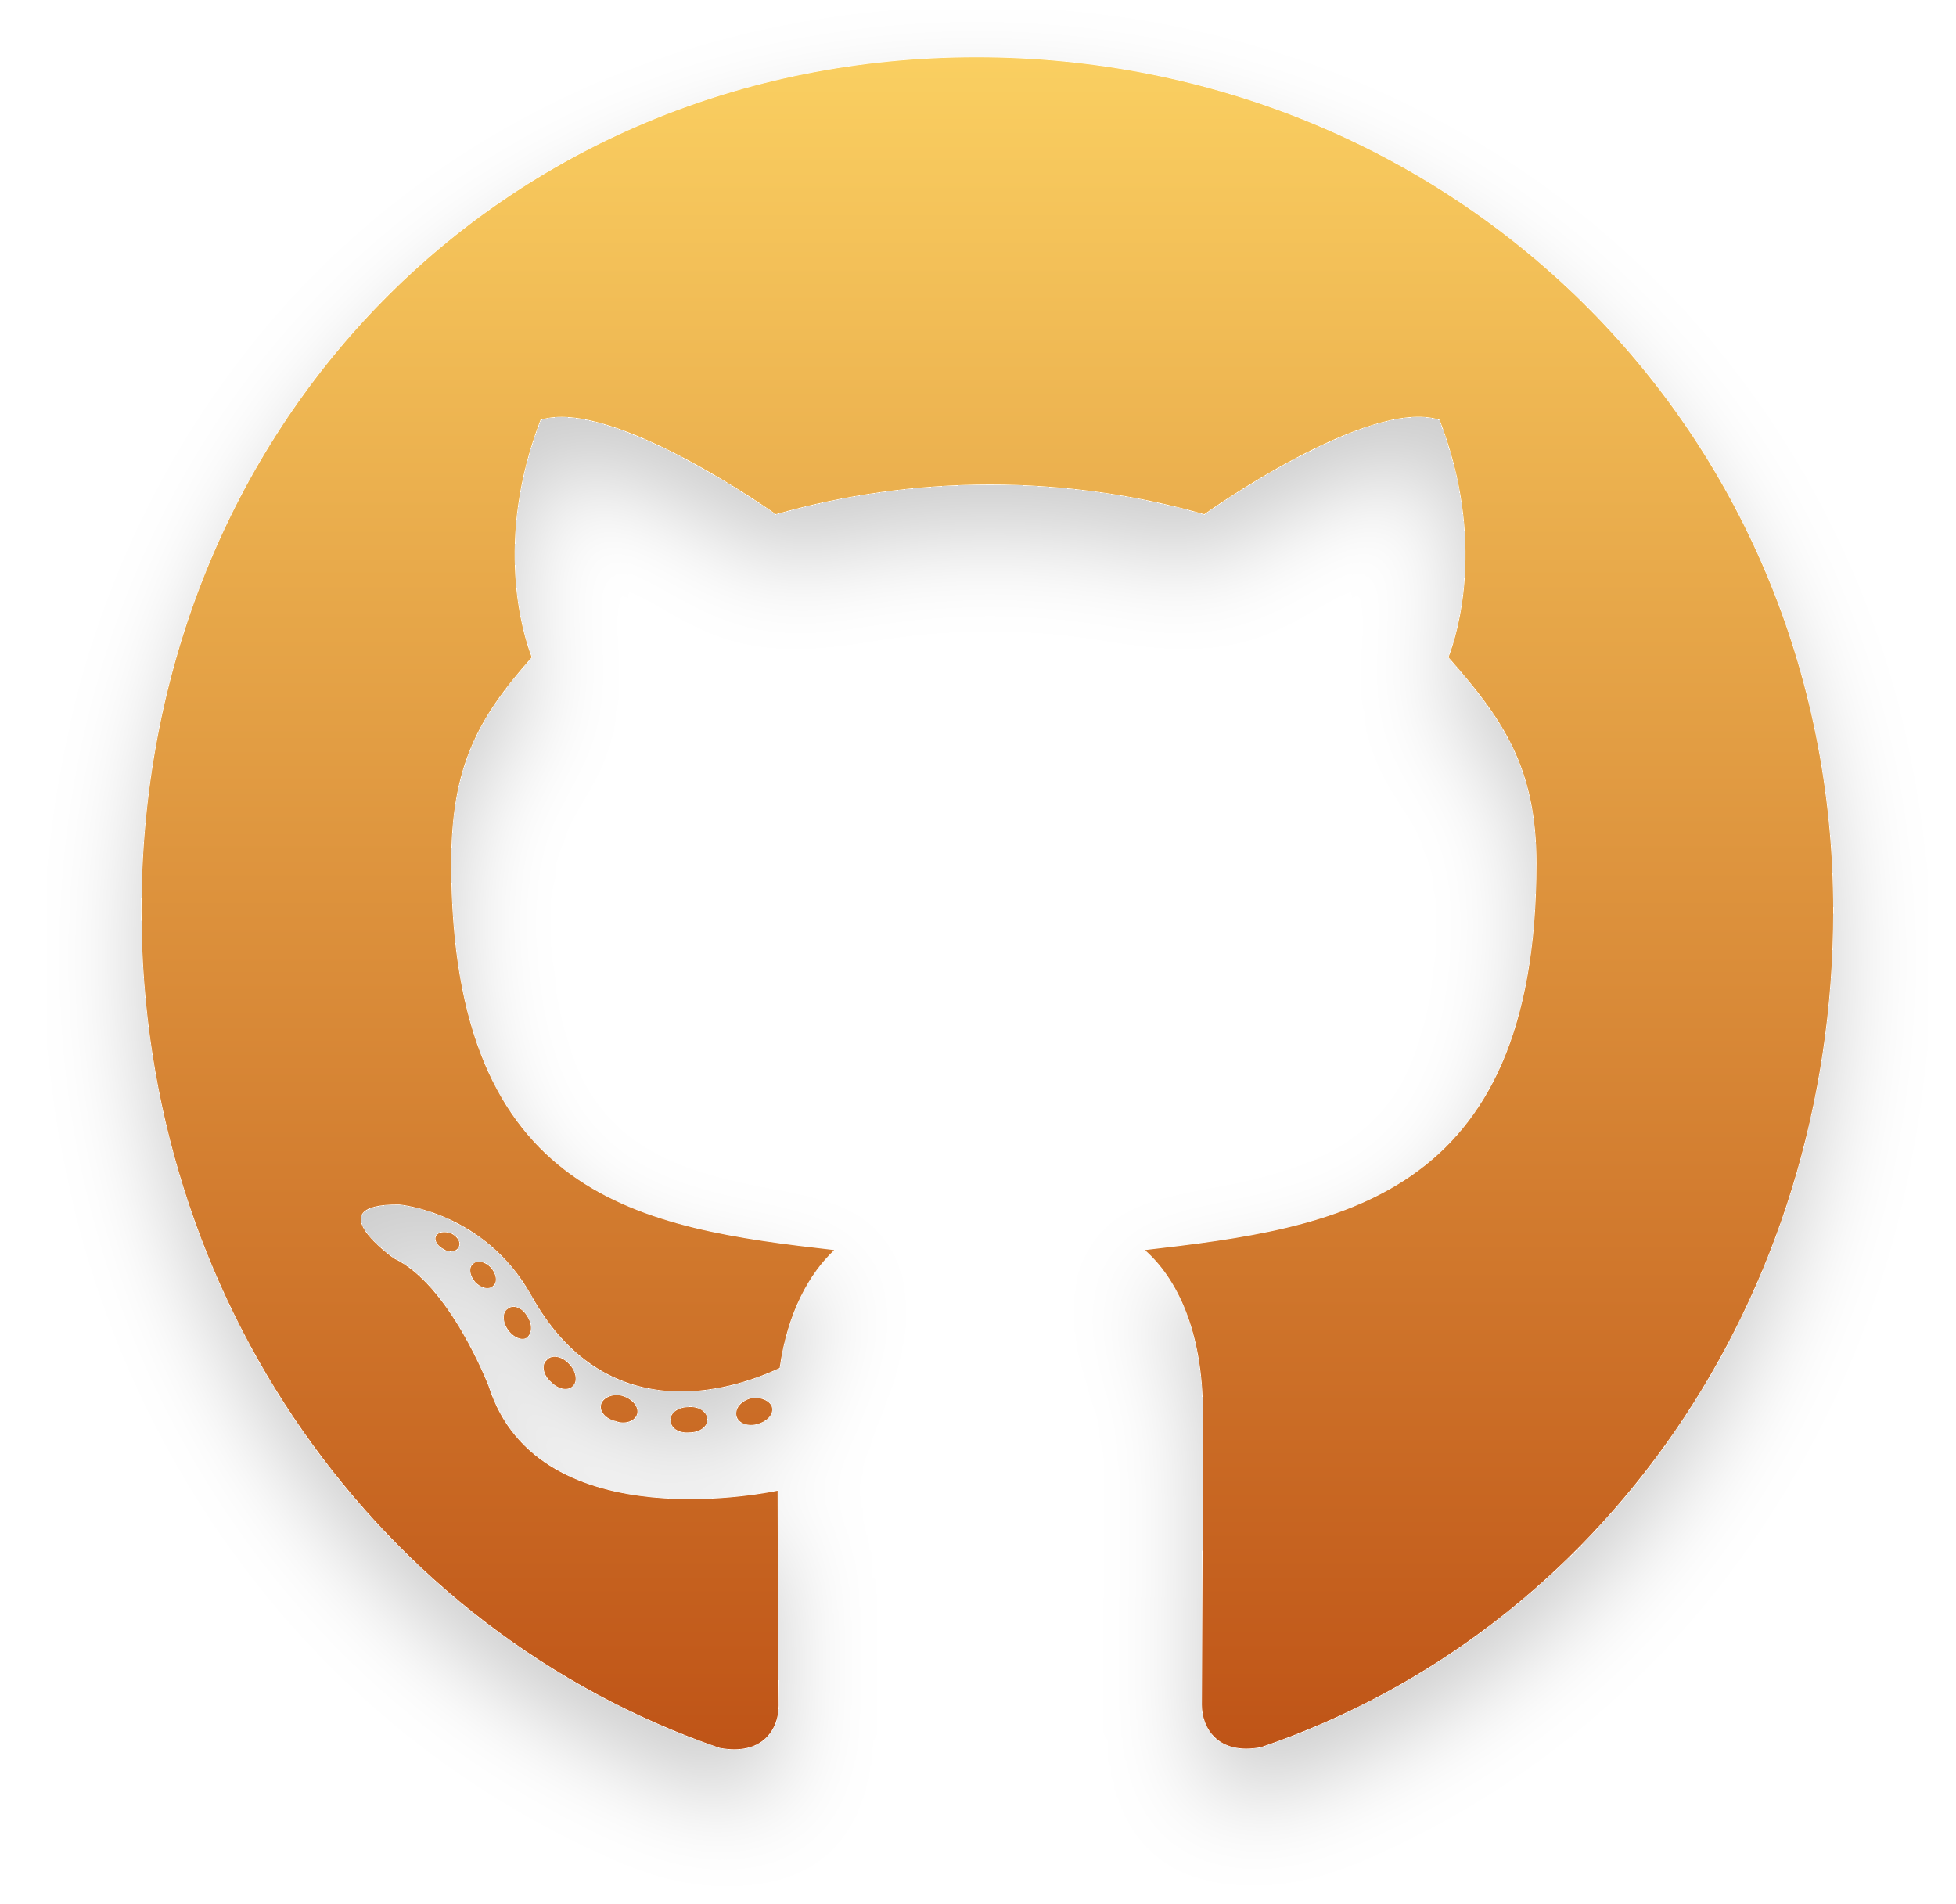
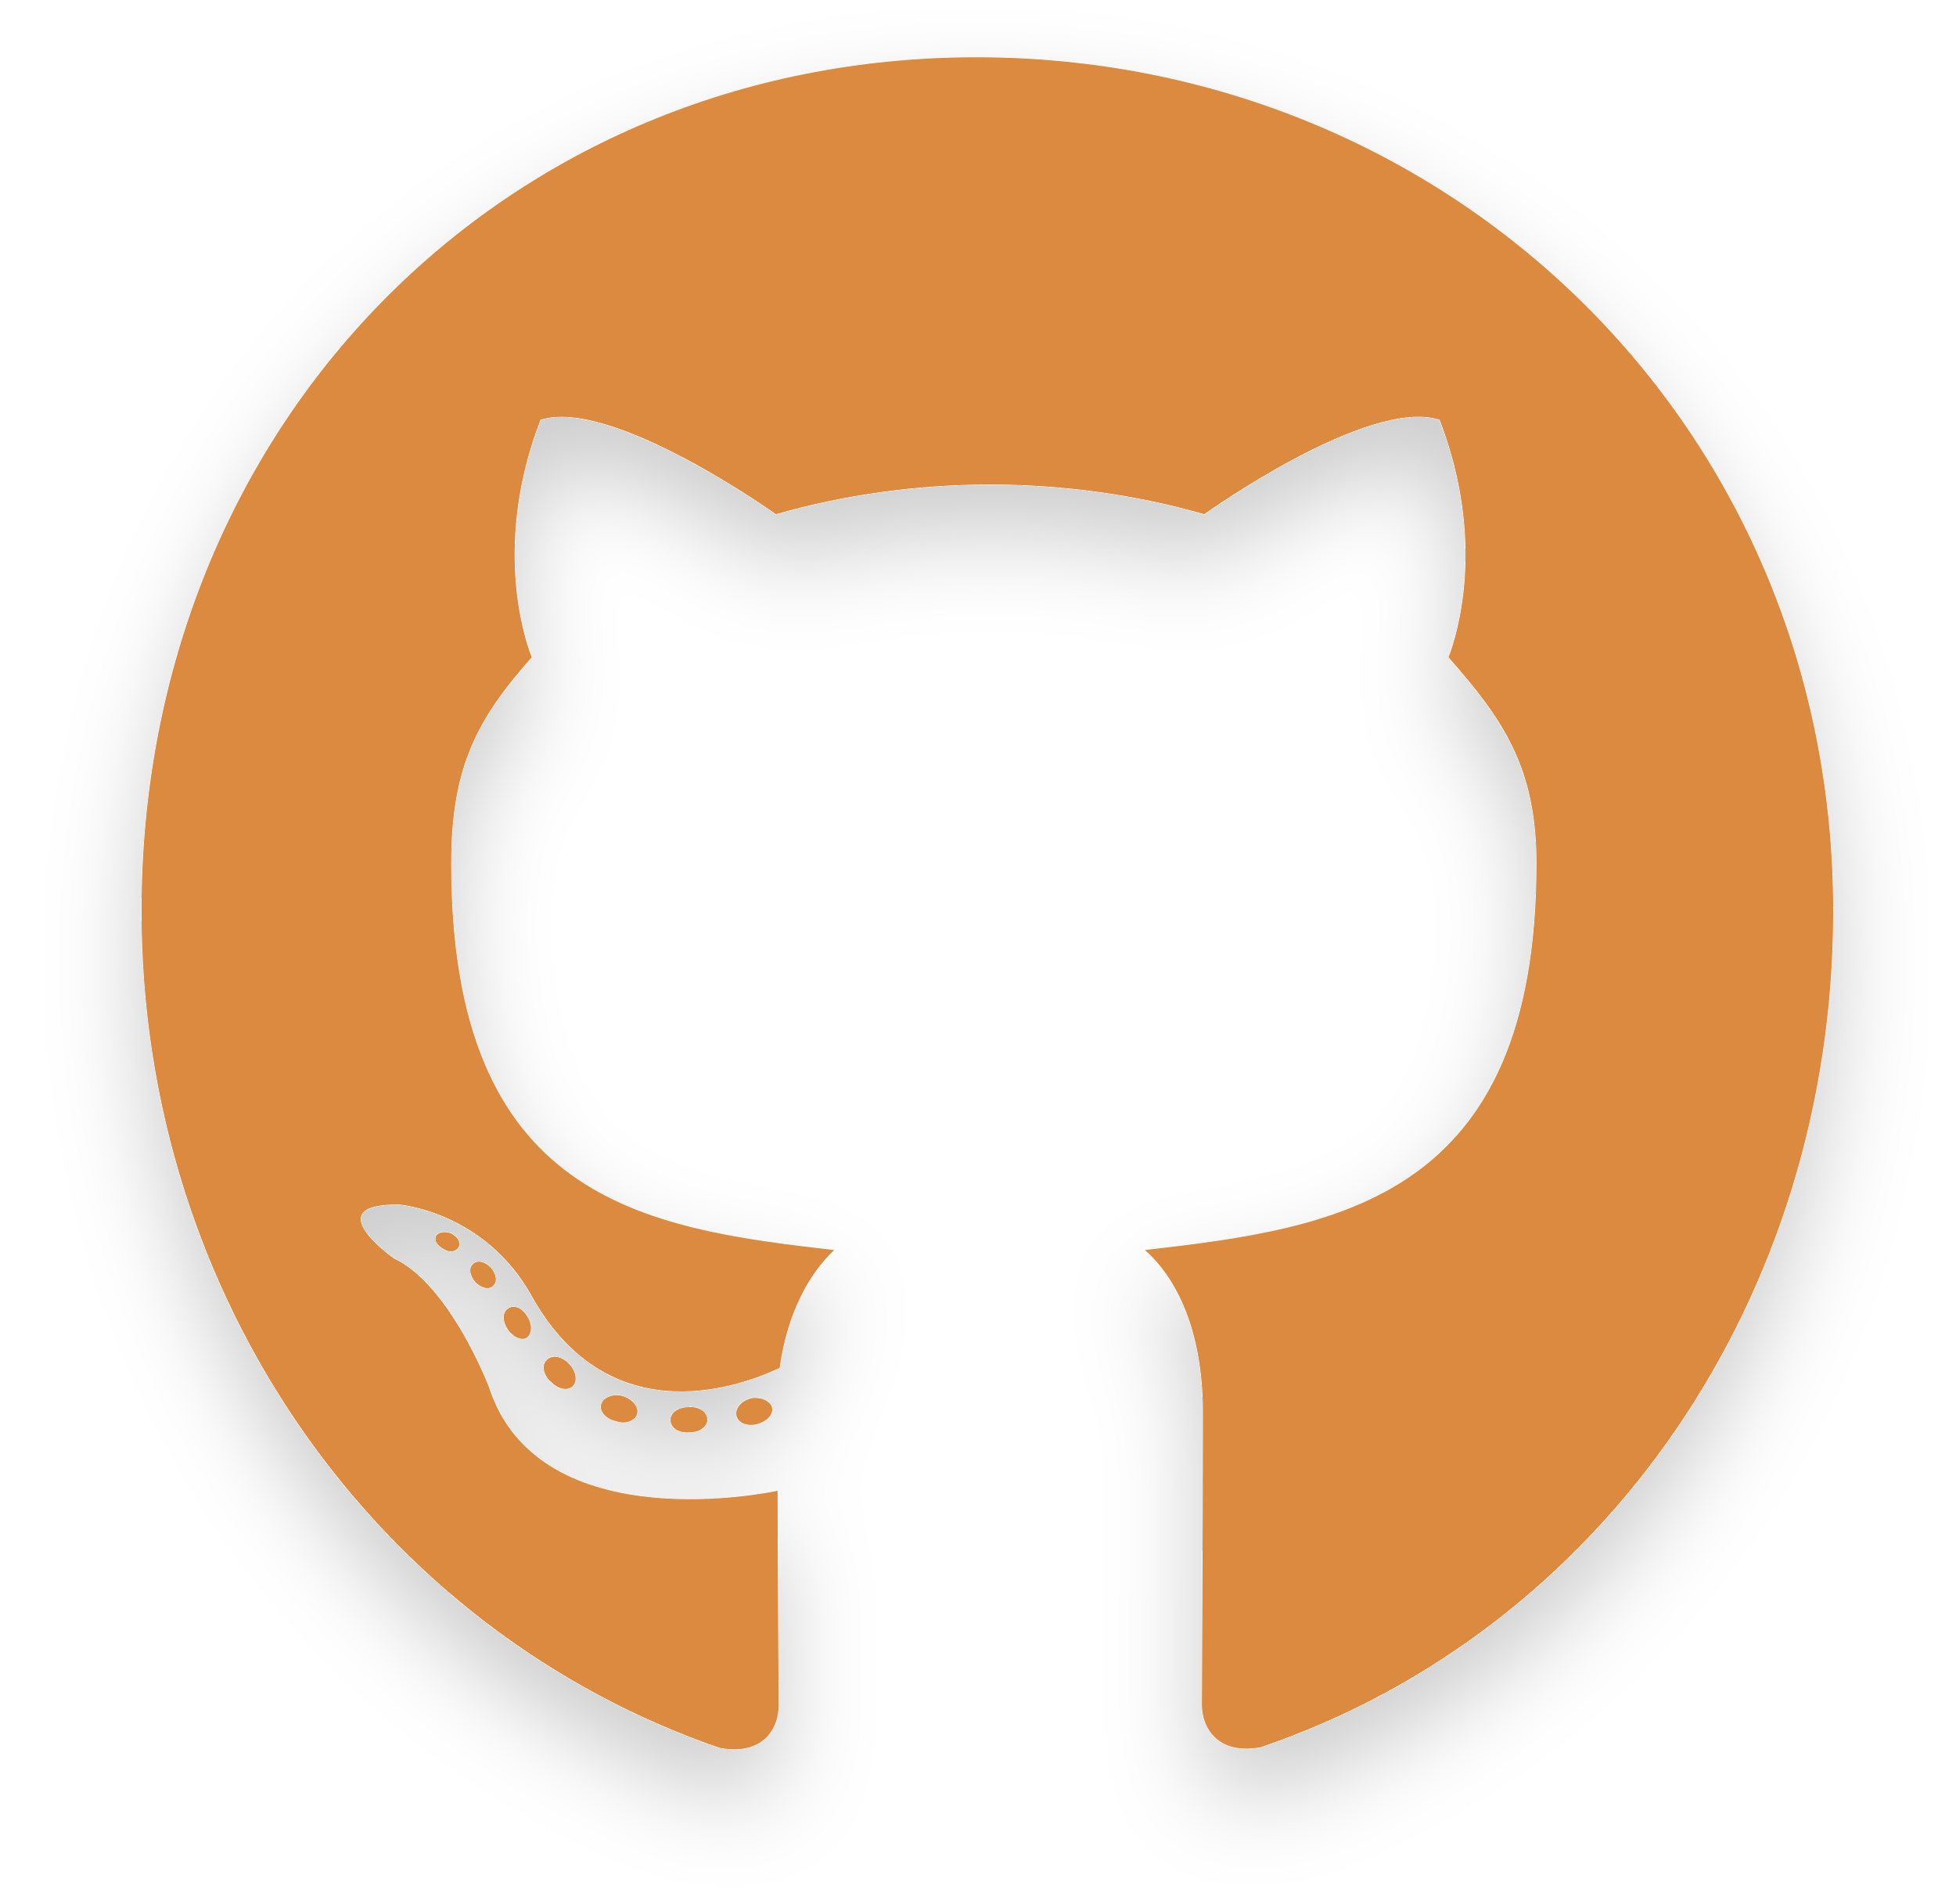
<svg xmlns="http://www.w3.org/2000/svg" width="37" height="36" viewBox="0 0 37 36" fill="none">
  <g filter="url(#filter0_d_41_59)">
    <path d="M13.38 26.85C13.38 26.982 13.232 27.088 13.045 27.088C12.832 27.108 12.683 27.002 12.683 26.85C12.683 26.718 12.832 26.612 13.019 26.612C13.213 26.592 13.38 26.698 13.38 26.85ZM11.374 26.552C11.329 26.684 11.458 26.837 11.651 26.876C11.819 26.942 12.012 26.876 12.051 26.744C12.09 26.612 11.967 26.459 11.774 26.4C11.606 26.354 11.419 26.42 11.374 26.552ZM14.225 26.44C14.038 26.486 13.909 26.612 13.929 26.764C13.948 26.896 14.116 26.982 14.309 26.936C14.496 26.89 14.625 26.764 14.606 26.631C14.587 26.506 14.412 26.42 14.225 26.44ZM18.471 1.083C9.522 1.083 2.677 8.051 2.677 17.229C2.677 24.567 7.18 30.846 13.613 33.056C14.438 33.209 14.729 32.686 14.729 32.256C14.729 31.846 14.709 29.583 14.709 28.193C14.709 28.193 10.193 29.186 9.245 26.221C9.245 26.221 8.509 24.296 7.451 23.799C7.451 23.799 5.974 22.761 7.554 22.78C7.554 22.78 9.161 22.913 10.045 24.488C11.458 27.042 13.825 26.307 14.748 25.87C14.896 24.812 15.316 24.077 15.78 23.641C12.174 23.23 8.535 22.694 8.535 16.329C8.535 14.509 9.025 13.596 10.058 12.431C9.89 12.001 9.341 10.228 10.225 7.939C11.574 7.509 14.677 9.725 14.677 9.725C15.967 9.355 17.354 9.163 18.729 9.163C20.103 9.163 21.49 9.355 22.78 9.725C22.78 9.725 25.883 7.502 27.232 7.939C28.116 10.235 27.567 12.001 27.4 12.431C28.432 13.603 29.064 14.516 29.064 16.329C29.064 22.714 25.264 23.224 21.658 23.641C22.251 24.163 22.754 25.156 22.754 26.711C22.754 28.941 22.735 31.7 22.735 32.243C22.735 32.673 23.032 33.196 23.851 33.043C30.303 30.846 34.677 24.567 34.677 17.229C34.677 8.051 27.419 1.083 18.471 1.083ZM8.948 23.905C8.864 23.971 8.883 24.124 8.993 24.249C9.096 24.355 9.245 24.402 9.329 24.316C9.412 24.249 9.393 24.097 9.283 23.971C9.18 23.866 9.032 23.819 8.948 23.905ZM8.251 23.369C8.206 23.455 8.271 23.561 8.4 23.627C8.503 23.694 8.632 23.674 8.677 23.581C8.722 23.495 8.658 23.389 8.529 23.323C8.4 23.283 8.296 23.303 8.251 23.369ZM10.341 25.725C10.238 25.811 10.277 26.009 10.425 26.135C10.574 26.287 10.761 26.307 10.845 26.201C10.929 26.115 10.89 25.917 10.761 25.791C10.619 25.639 10.425 25.619 10.341 25.725ZM9.606 24.752C9.503 24.818 9.503 24.991 9.606 25.143C9.709 25.295 9.883 25.361 9.967 25.295C10.07 25.209 10.07 25.037 9.967 24.885C9.877 24.732 9.709 24.666 9.606 24.752Z" fill="url(#paint0_linear_41_59)" />
  </g>
  <defs>
    <filter id="filter0_d_41_59" x="0.899" y="0.195" width="35.556" height="35.556" filterUnits="userSpaceOnUse" color-interpolation-filters="sRGB">
      <feFlood flood-opacity="0" result="BackgroundImageFix" />
      <feColorMatrix in="SourceAlpha" type="matrix" values="0 0 0 0 0 0 0 0 0 0 0 0 0 0 0 0 0 0 127 0" result="hardAlpha" />
      <feOffset dy="0.889" />
      <feGaussianBlur stdDeviation="0.889" />
      <feComposite in2="hardAlpha" operator="out" />
      <feColorMatrix type="matrix" values="0 0 0 0 0 0 0 0 0 0 0 0 0 0 0 0 0 0 0.2 0" />
      <feBlend mode="normal" in2="BackgroundImageFix" result="effect1_dropShadow_41_59" />
      <feBlend mode="normal" in="SourceGraphic" in2="effect1_dropShadow_41_59" result="shape" />
    </filter>
    <linearGradient id="paint0_linear_41_59" x1="18.677" y1="1.083" x2="18.677" y2="33.084" gradientUnits="userSpaceOnUse">
-       <stop stop-color="#FACF61" />
-       <stop offset="1" stop-color="#BF5417" />
+       <stop stop-color="#db8a3f" />
+       <stop offset="1" stop-color="#db8a3f" />
    </linearGradient>
  </defs>
</svg>
